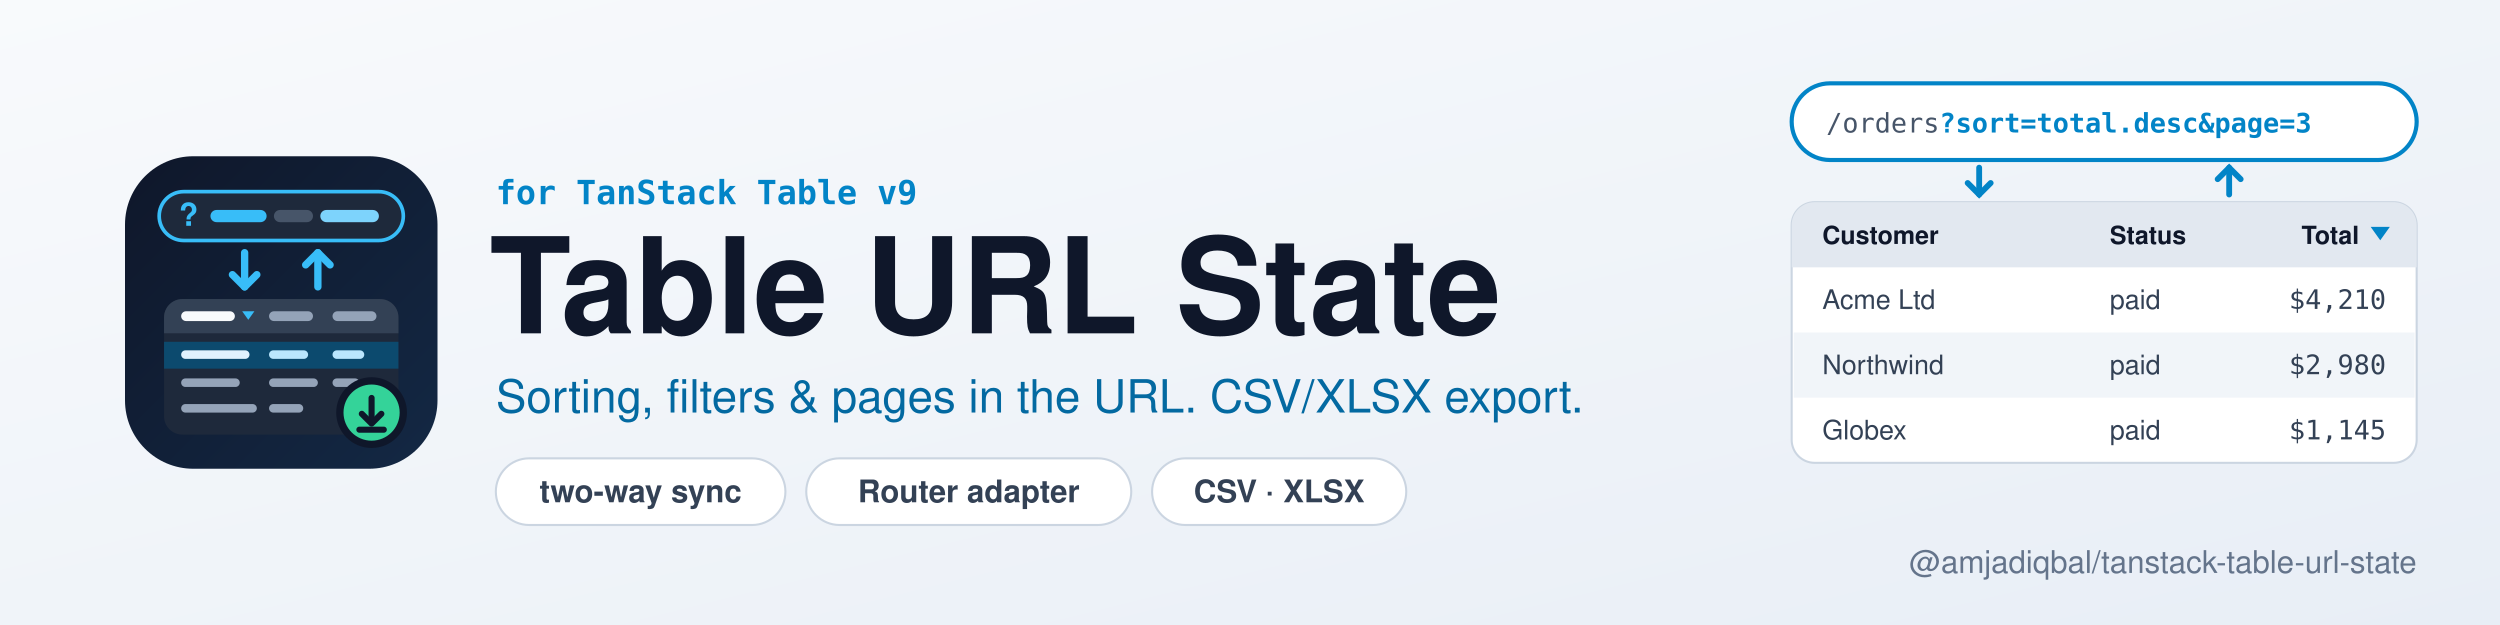
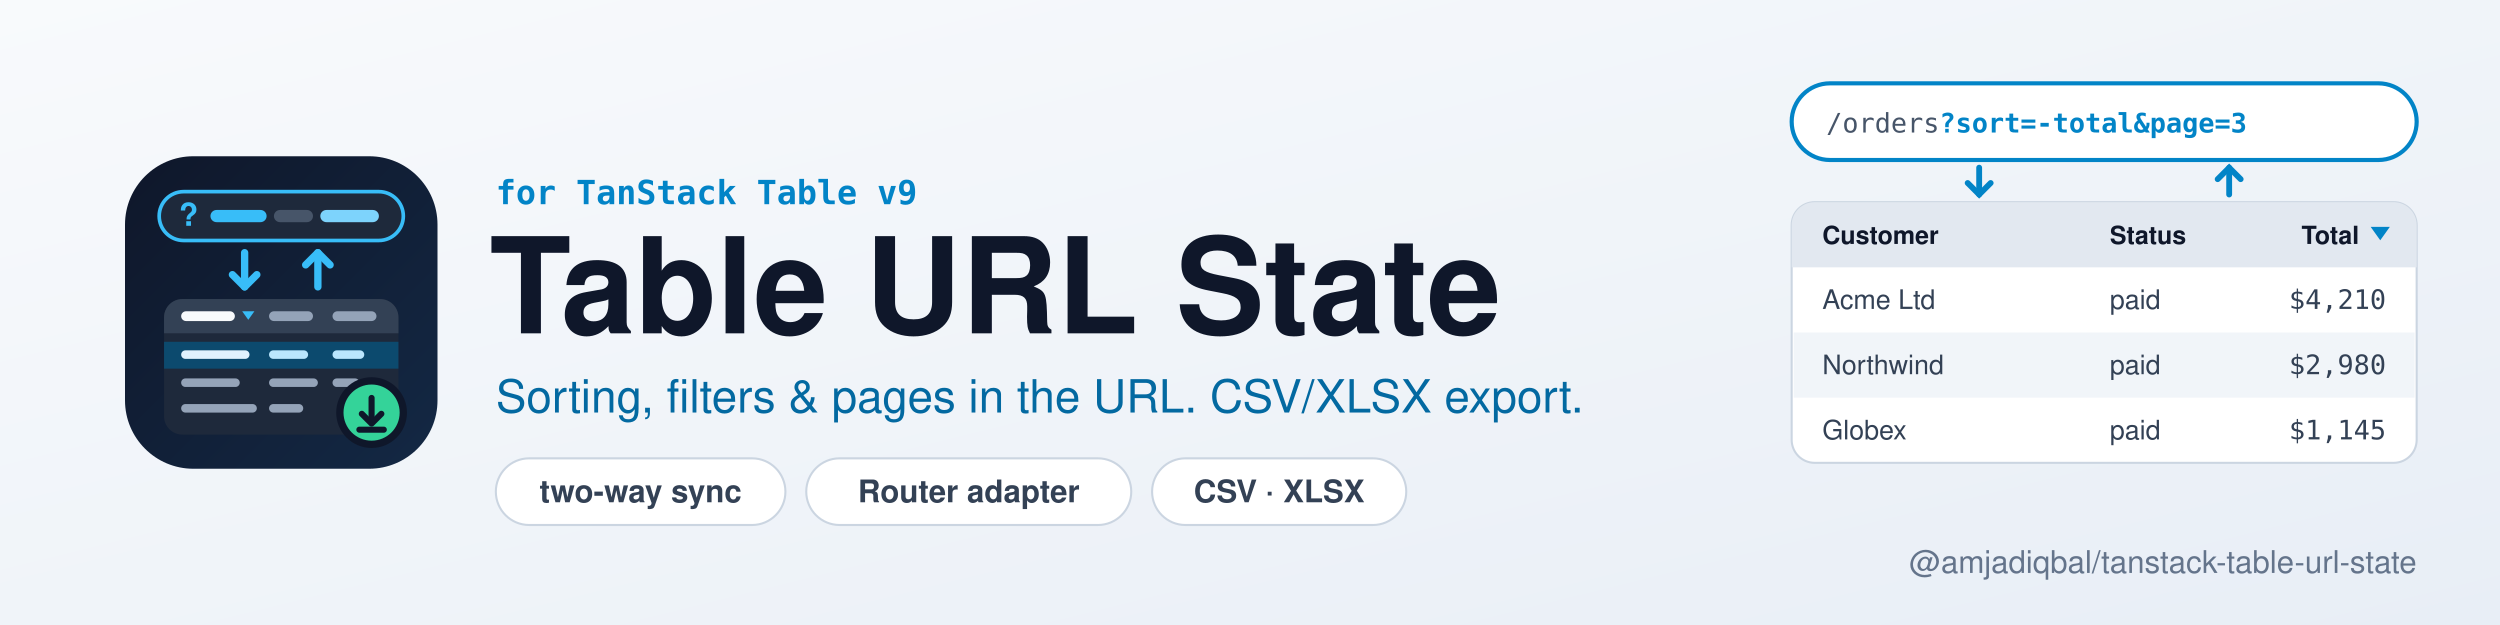
<svg xmlns="http://www.w3.org/2000/svg" width="1200" height="300" viewBox="0 0 1200 300">
  <defs>
    <linearGradient id="bg" x1="0" y1="0" x2="1" y2="1">
      <stop offset="0" stop-color="#F8FAFC" />
      <stop offset="1" stop-color="#E8EEF6" />
    </linearGradient>
  </defs>
  <rect width="1200" height="300" fill="url(#bg)" />
  <g transform="translate(60,75) scale(0.29297)">
    <defs>
      <linearGradient id="ibg" x1="0" y1="0" x2="1" y2="1">
        <stop offset="0" stop-color="#0F172A" />
        <stop offset="1" stop-color="#132844" />
      </linearGradient>
    </defs>
    <rect width="512" height="512" rx="112" fill="url(#ibg)" />
    <rect x="56" y="58" width="400" height="80" rx="40" fill="#1E293B" stroke="#38BDF8" stroke-width="6" />
    <text x="104" y="114" font-family="'Helvetica Neue', Helvetica, Arial, sans-serif" font-size="52" font-weight="800" fill="#38BDF8" text-anchor="middle">?</text>
    <rect x="140" y="88" width="92" height="20" rx="10" fill="#38BDF8" />
    <rect x="244" y="88" width="64" height="20" rx="10" fill="#475569" />
    <rect x="320" y="88" width="96" height="20" rx="10" fill="#7DD3FC" />
    <g stroke="#38BDF8" stroke-width="12" stroke-linecap="round" stroke-linejoin="round" fill="none">
      <path d="M196 158 V214" />
      <path d="M176 194 L196 214 L216 194" />
      <path d="M316 214 V158" />
      <path d="M296 178 L316 158 L336 178" />
    </g>
    <rect x="64" y="234" width="384" height="222" rx="30" fill="#1E293B" />
    <path d="M64 264 a30 30 0 0 1 30 -30 h324 a30 30 0 0 1 30 30 v26 h-384 z" fill="#334155" />
    <rect x="92" y="254" width="88" height="16" rx="8" fill="#F8FAFC" />
    <path d="M192 254 l10 14 l10 -14 z" fill="#38BDF8" />
    <rect x="236" y="254" width="72" height="16" rx="8" fill="#94A3B8" />
    <rect x="340" y="254" width="72" height="16" rx="8" fill="#94A3B8" />
    <rect x="64" y="304" width="384" height="44" fill="#0C4A6E" />
    <g fill="#94A3B8">
      <rect x="92" y="318" width="112" height="14" rx="7" fill="#E0F2FE" />
      <rect x="236" y="318" width="64" height="14" rx="7" fill="#BAE6FD" />
      <rect x="340" y="318" width="52" height="14" rx="7" fill="#BAE6FD" />
      <rect x="92" y="364" width="96" height="14" rx="7" />
      <rect x="236" y="364" width="80" height="14" rx="7" />
      <rect x="340" y="364" width="44" height="14" rx="7" />
      <rect x="92" y="406" width="124" height="14" rx="7" />
      <rect x="236" y="406" width="56" height="14" rx="7" />
    </g>
    <circle cx="404" cy="420" r="58" fill="#0F172A" />
    <circle cx="404" cy="420" r="46" fill="#34D399" />
    <g stroke="#0F172A" stroke-width="10" stroke-linecap="round" stroke-linejoin="round" fill="none">
      <path d="M404 396 V436" />
      <path d="M388 422 L404 438 L420 422" />
      <path d="M384 448 H424" />
    </g>
  </g>
  <text x="238" y="98" font-family="Menlo, 'SF Mono', Consolas, monospace" font-size="16" font-weight="600" fill="#0284C7">for TanStack Table v9</text>
  <text x="235" y="160" font-family="'Helvetica Neue', Helvetica, Arial, sans-serif" font-size="64" font-weight="700" fill="#0F172A">Table URL State</text>
  <text x="238" y="198" font-family="'Helvetica Neue', Helvetica, Arial, sans-serif" font-size="22" font-weight="500" fill="#0369A1">Sorting, filters &amp; pages in the URL. CSV/XLSX export.</text>
  <g font-family="'Helvetica Neue', Helvetica, Arial, sans-serif" font-size="15" font-weight="600" fill="#334155">
    <g transform="translate(238,220)">
      <rect width="139" height="32" rx="16.0" fill="#FFFFFF" stroke="#CBD5E1" />
      <text x="69.5" y="21.1" text-anchor="middle">two-way sync</text>
    </g>
    <g transform="translate(387,220)">
      <rect width="156" height="32" rx="16.0" fill="#FFFFFF" stroke="#CBD5E1" />
      <text x="78.0" y="21.1" text-anchor="middle">Router adapter</text>
    </g>
    <g transform="translate(553,220)">
      <rect width="122" height="32" rx="16.0" fill="#FFFFFF" stroke="#CBD5E1" />
      <text x="61.0" y="21.1" text-anchor="middle">CSV · XLSX</text>
    </g>
  </g>
  <g font-family="'Helvetica Neue', Helvetica, Arial, sans-serif">
    <rect x="860" y="40" width="300" height="36.8" rx="18.4" fill="#FFFFFF" stroke="#0284C7" stroke-width="2" />
-     <text x="876.56" y="63.6" font-family="Menlo, 'SF Mono', Consolas, monospace" font-size="12.9" fill="#475569">/orders<tspan fill="#0284C7" font-weight="700">?sort=total.desc&amp;page=3</tspan>
+     <text x="876.56" y="63.6" font-family="Menlo, 'SF Mono', Consolas, monospace" font-size="12.9" fill="#475569">/orders<tspan fill="#0284C7" font-weight="700">?sort=-total&amp;page=3</tspan>
    </text>
    <g stroke="#0284C7" stroke-width="2.8" stroke-linecap="round" fill="none">
      <path d="M950.0 80.48 v12.88" />
      <path d="M944.48 87.84 l5.52 5.52 l5.52 -5.52" />
      <path d="M1070.0 93.36 v-12.88" />
      <path d="M1064.48 86 l5.52 -5.52 l5.52 5.52" />
    </g>
    <rect x="860" y="97.04" width="300" height="125.12" rx="11.04" fill="#FFFFFF" stroke="#CBD5E1" />
    <path d="M860 108.08 a11.04 11.04 0 0 1 11.04 -11.04 h277.92 a11.04 11.04 0 0 1 11.04 11.04 v20.24 h-300 z" fill="#E2E8F0" />
    <text x="874.7" y="148.3" font-size="12.9" fill="#334155" text-anchor="start">Acme Ltd</text>
    <text x="1012.7" y="148.3" font-size="12.9" fill="#334155" text-anchor="start">paid</text>
    <text x="1145.3" y="148.3" font-size="12.9" fill="#334155" text-anchor="end" font-family="Menlo, 'SF Mono', Consolas, monospace">$4,210</text>
    <rect x="861" y="159.6" width="298" height="31.28" fill="#F1F5F9" />
    <text x="874.7" y="179.6" font-size="12.9" fill="#334155" text-anchor="start">Northwind</text>
    <text x="1012.7" y="179.6" font-size="12.9" fill="#334155" text-anchor="start">paid</text>
    <text x="1145.3" y="179.6" font-size="12.9" fill="#334155" text-anchor="end" font-family="Menlo, 'SF Mono', Consolas, monospace">$2,980</text>
    <text x="874.7" y="210.9" font-size="12.9" fill="#334155" text-anchor="start">Globex</text>
    <text x="1012.7" y="210.9" font-size="12.9" fill="#334155" text-anchor="start">paid</text>
    <text x="1145.3" y="210.9" font-size="12.9" fill="#334155" text-anchor="end" font-family="Menlo, 'SF Mono', Consolas, monospace">$1,145</text>
    <text x="874.7" y="117.1" font-size="12.0" font-weight="700" fill="#0F172A" text-anchor="start">Customer</text>
    <text x="1012.7" y="117.1" font-size="12.0" font-weight="700" fill="#0F172A" text-anchor="start">Status</text>
    <text x="1132.4" y="117.1" font-size="12.0" font-weight="700" fill="#0F172A" text-anchor="end">Total</text>
    <path d="M1137.92 108.9 l4.6 6.44 l4.6 -6.44 z" fill="#0284C7" />
  </g>
  <text x="1160" y="275" text-anchor="end" font-family="'Helvetica Neue', Helvetica, Arial, sans-serif" font-size="15" fill="#64748B">@amjadiqbal/tanstack-table-url-state</text>
</svg>
